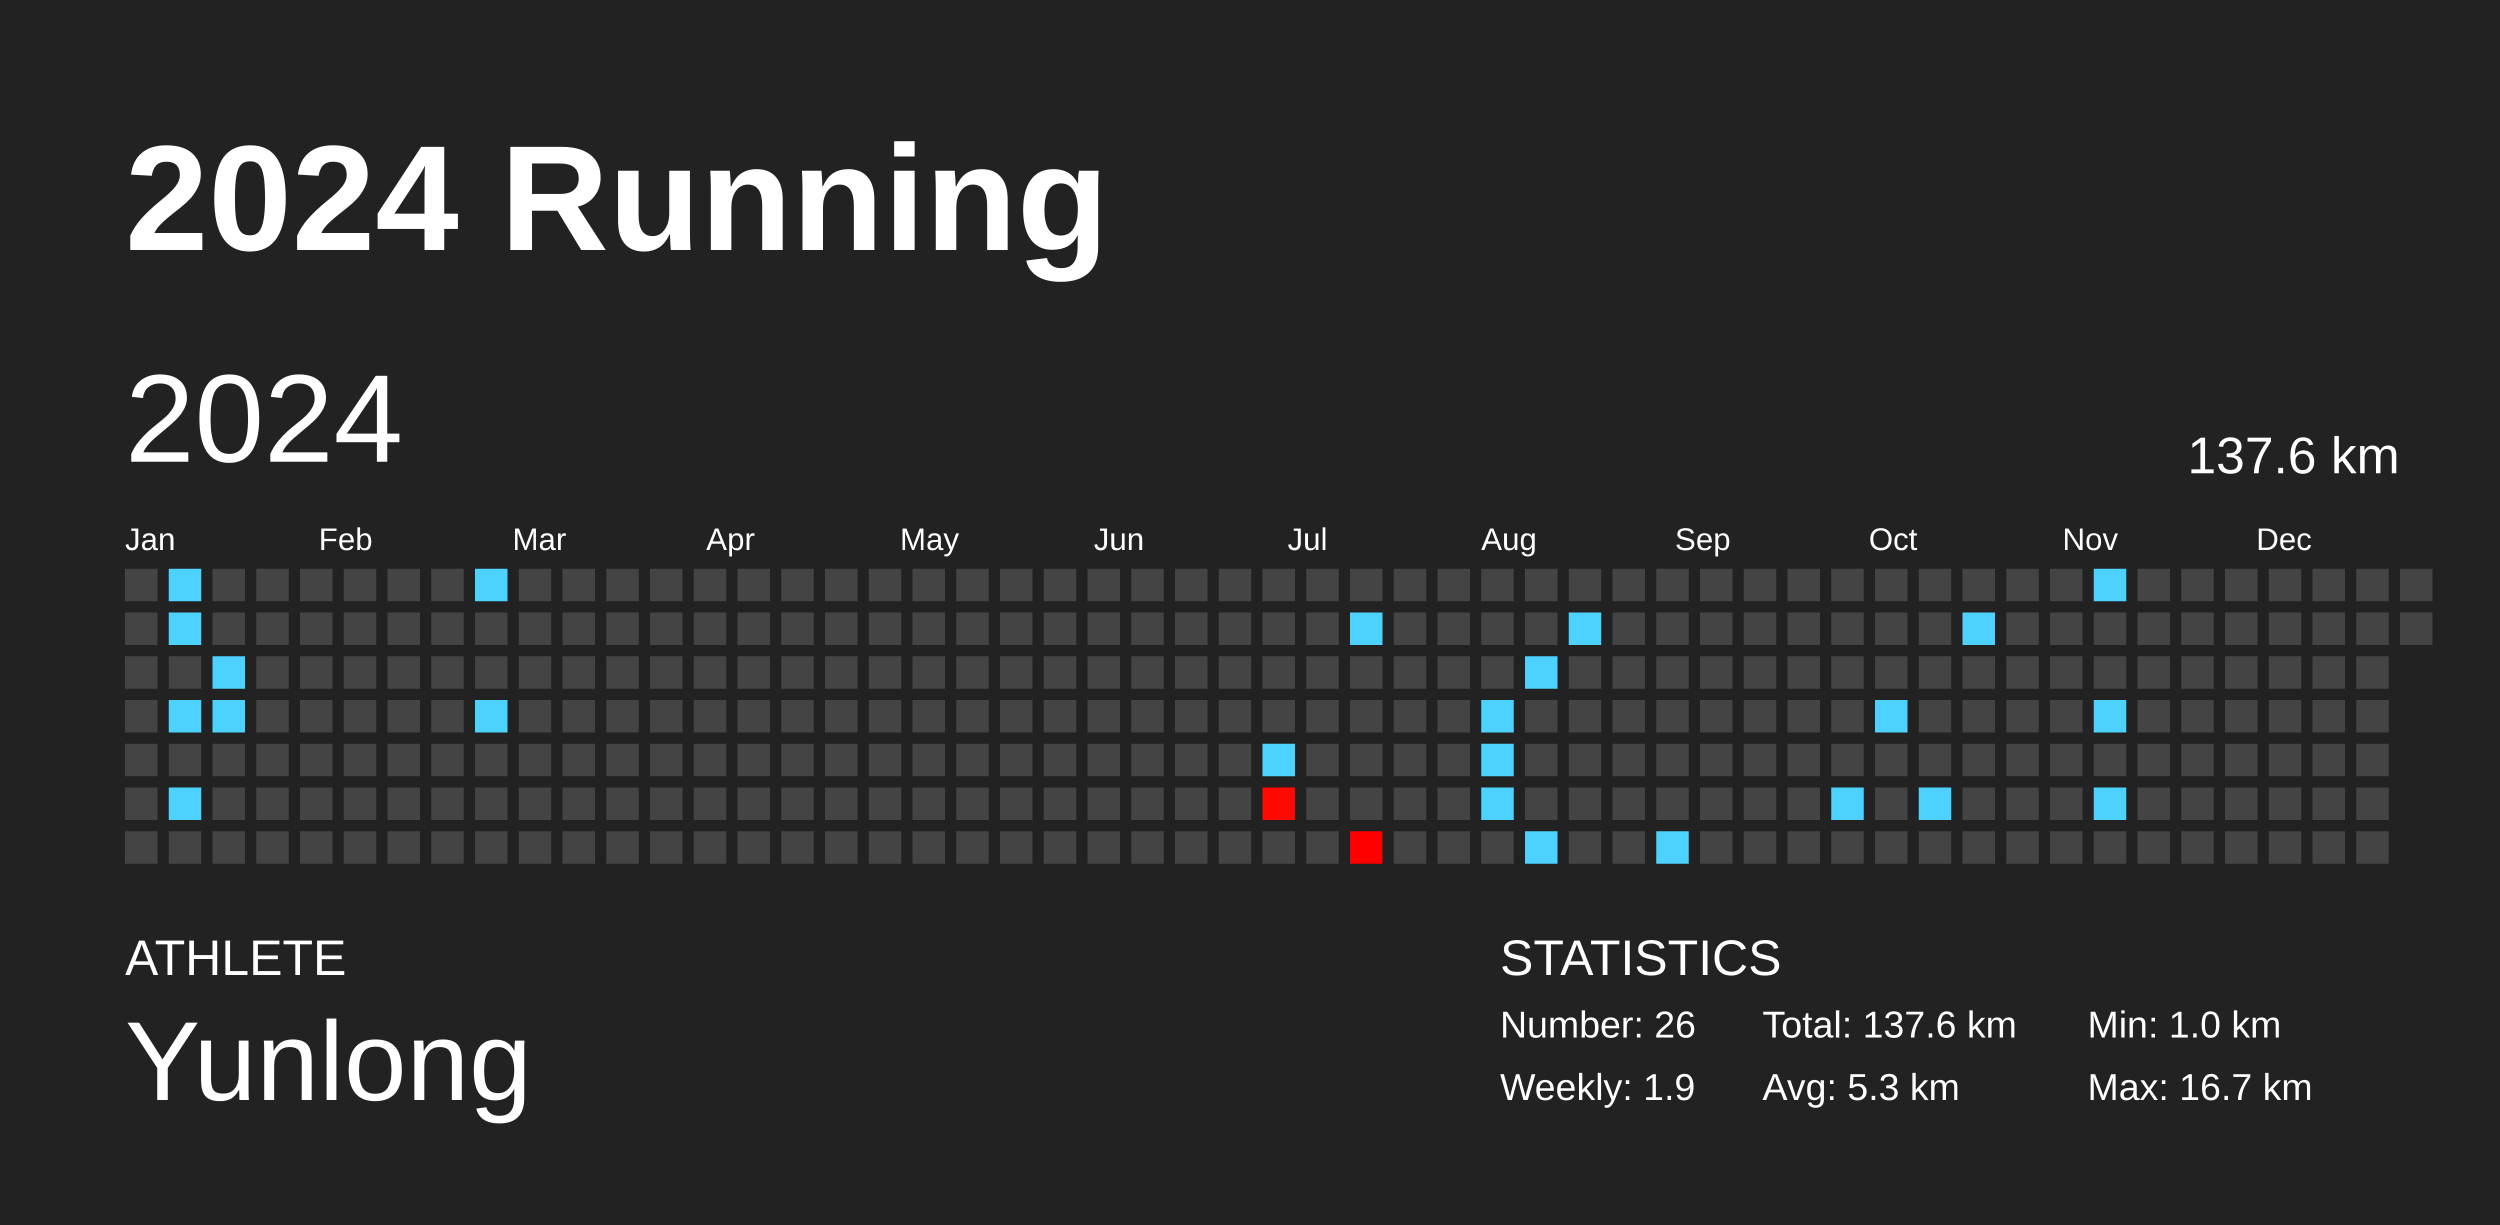
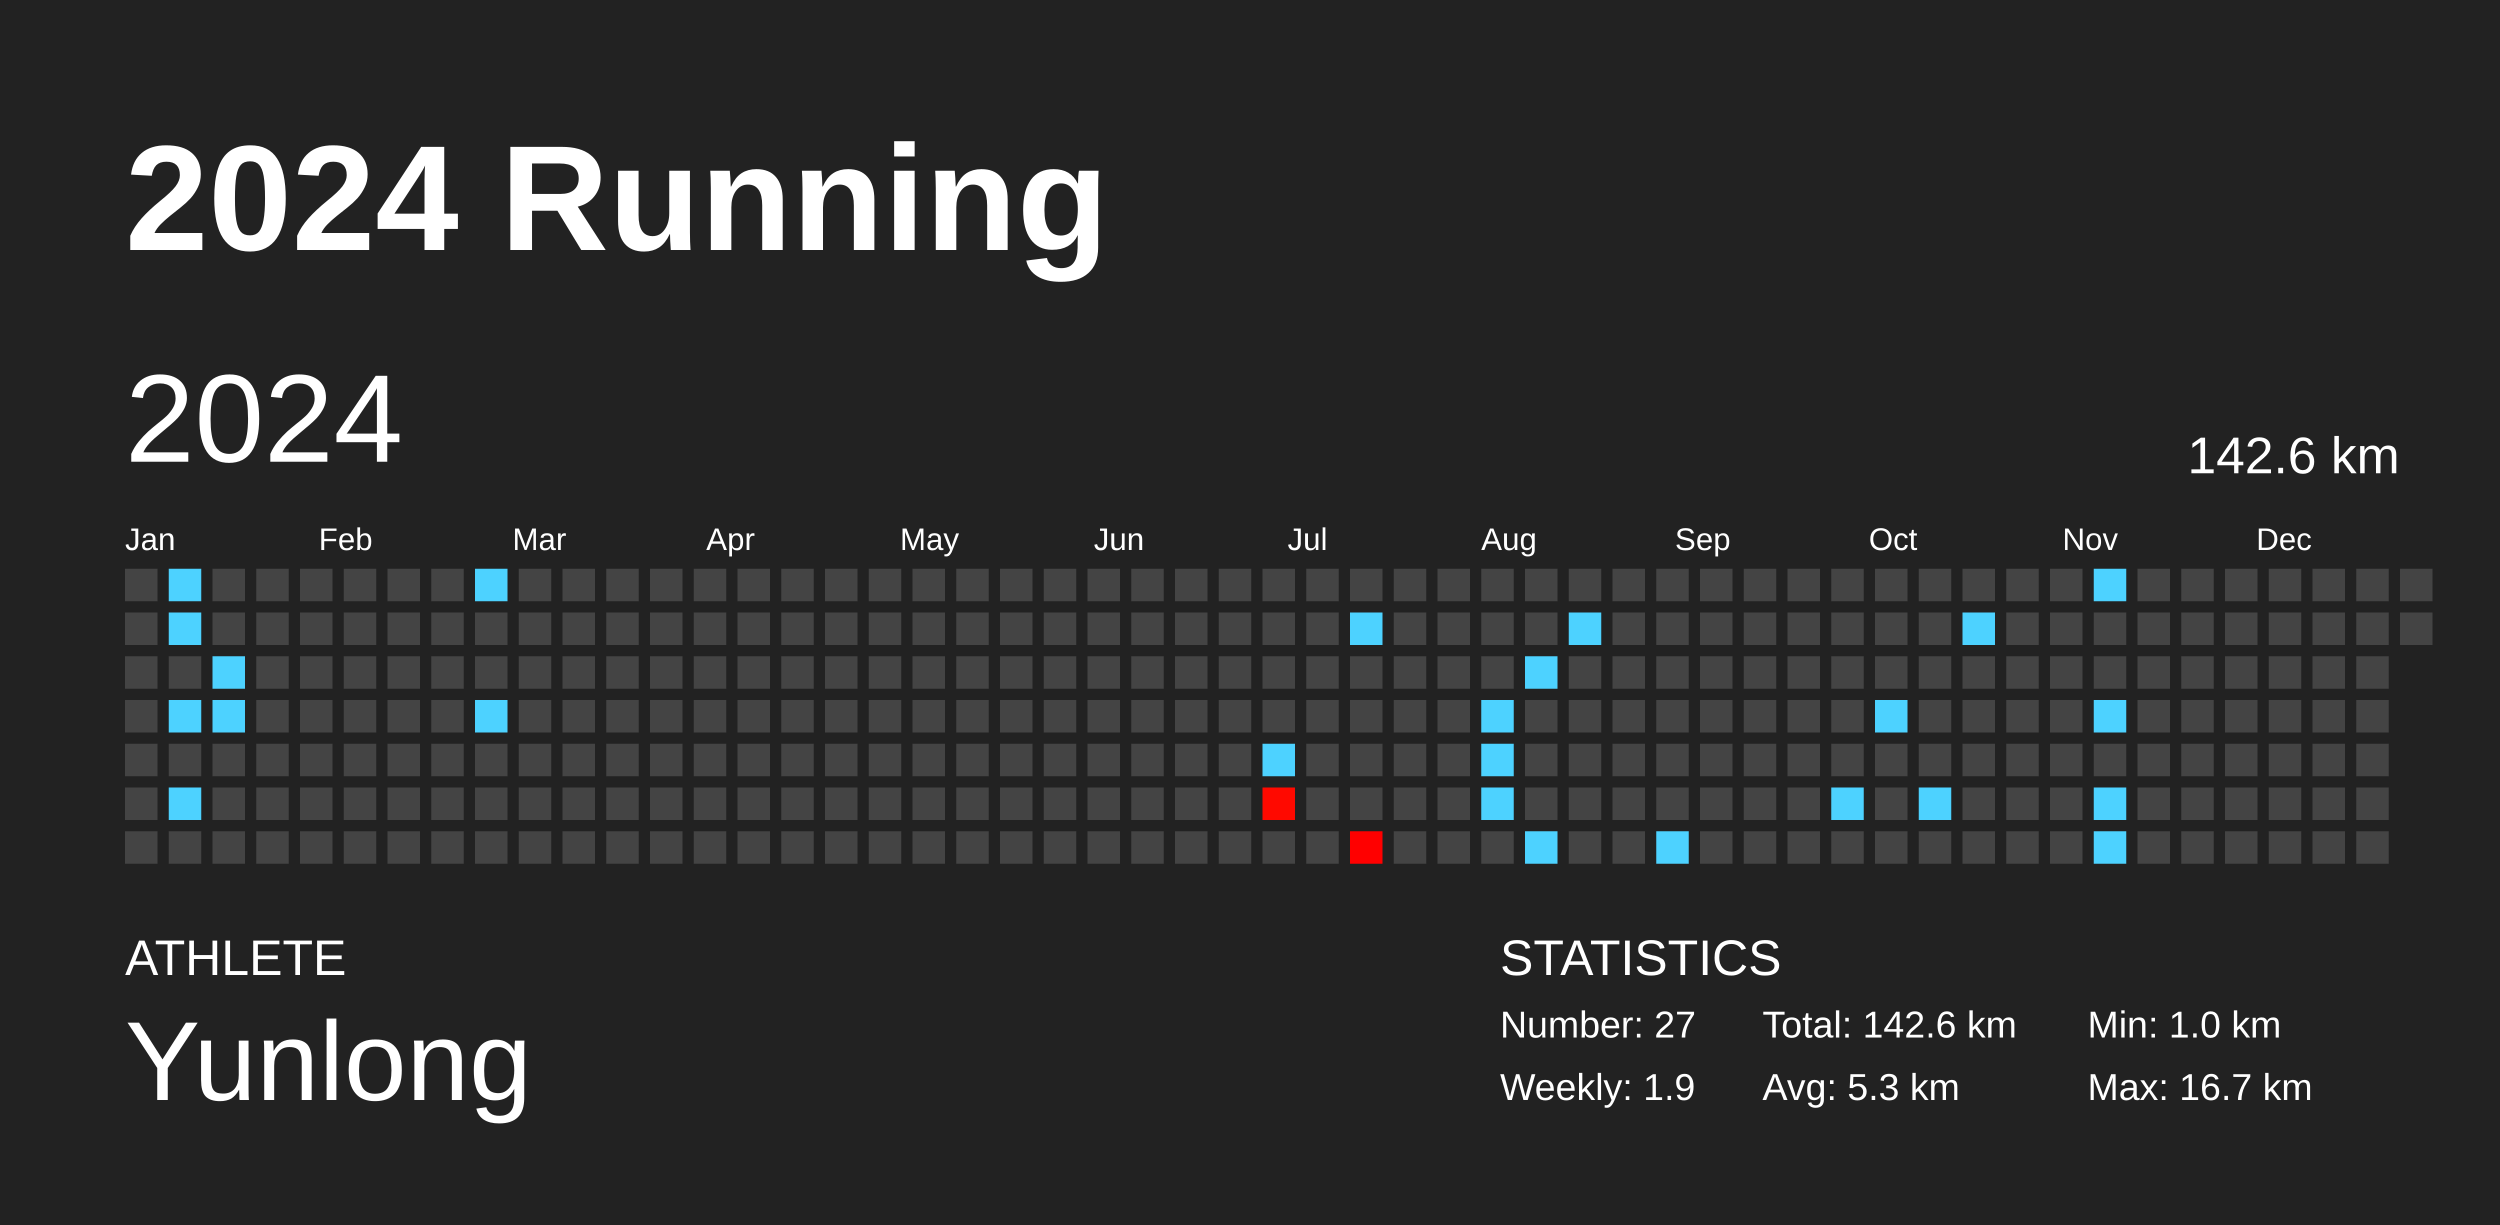
<svg xmlns="http://www.w3.org/2000/svg" baseProfile="full" height="98mm" version="1.1" viewBox="0,0,200,98" width="200mm">
  <defs />
  <rect fill="#222222" height="98" width="200" x="0" y="0" />
  <text fill="#FFFFFF" style="font-size:12px; font-family:Arial; font-weight:bold;" x="10" y="20">2024 Running</text>
  <text fill="#FFFFFF" style="font-size:4px; font-family:Arial" x="10" y="78">ATHLETE</text>
  <text fill="#FFFFFF" style="font-size:9px; font-family:Arial" x="10" y="88">Yunlong</text>
  <text fill="#FFFFFF" style="font-size:4px; font-family:Arial" x="120" y="78">STATISTICS</text>
-   <text fill="#FFFFFF" style="font-size:3px; font-family:Arial" x="120" y="83">Number: 26</text>
+   <text fill="#FFFFFF" style="font-size:3px; font-family:Arial" x="120" y="83">Number: 27</text>
  <text fill="#FFFFFF" style="font-size:3px; font-family:Arial" x="120" y="88">Weekly: 1.9</text>
-   <text fill="#FFFFFF" style="font-size:3px; font-family:Arial" x="141" y="83">Total: 137.6 km</text>
+   <text fill="#FFFFFF" style="font-size:3px; font-family:Arial" x="141" y="83">Total: 142.6 km</text>
  <text fill="#FFFFFF" style="font-size:3px; font-family:Arial" x="141" y="88">Avg: 5.3 km</text>
  <text fill="#FFFFFF" style="font-size:3px; font-family:Arial" x="167" y="83">Min: 1.0 km</text>
  <text fill="#FFFFFF" style="font-size:3px; font-family:Arial" x="167" y="88">Max: 16.7 km</text>
  <text dominant-baseline="hanging" fill="#FFFFFF" style="font-size:10.0px; font-family:Arial;" x="10" y="30">2024</text>
-   <text dominant-baseline="hanging" fill="#FFFFFF" style="font-size:4.125px; font-family:Arial;" x="175" y="35">137.6 km</text>
+   <text dominant-baseline="hanging" fill="#FFFFFF" style="font-size:4.125px; font-family:Arial;" x="175" y="35">142.6 km</text>
  <text fill="#FFFFFF" style="font-size:2.5px; font-family:Arial" x="10.0" y="44">Jan</text>
  <text fill="#FFFFFF" style="font-size:2.5px; font-family:Arial" x="25.5" y="44">Feb</text>
  <text fill="#FFFFFF" style="font-size:2.5px; font-family:Arial" x="41.0" y="44">Mar</text>
  <text fill="#FFFFFF" style="font-size:2.5px; font-family:Arial" x="56.5" y="44">Apr</text>
  <text fill="#FFFFFF" style="font-size:2.5px; font-family:Arial" x="72.0" y="44">May</text>
  <text fill="#FFFFFF" style="font-size:2.5px; font-family:Arial" x="87.5" y="44">Jun</text>
  <text fill="#FFFFFF" style="font-size:2.5px; font-family:Arial" x="103.0" y="44">Jul</text>
  <text fill="#FFFFFF" style="font-size:2.5px; font-family:Arial" x="118.5" y="44">Aug</text>
  <text fill="#FFFFFF" style="font-size:2.5px; font-family:Arial" x="134.0" y="44">Sep</text>
  <text fill="#FFFFFF" style="font-size:2.5px; font-family:Arial" x="149.5" y="44">Oct</text>
  <text fill="#FFFFFF" style="font-size:2.5px; font-family:Arial" x="165.0" y="44">Nov</text>
  <text fill="#FFFFFF" style="font-size:2.5px; font-family:Arial" x="180.5" y="44">Dec</text>
  <rect fill="#444444" height="2.6" width="2.6" x="10.0" y="45.5" />
  <rect fill="#444444" height="2.6" width="2.6" x="10.0" y="49.0" />
  <rect fill="#444444" height="2.6" width="2.6" x="10.0" y="52.5" />
  <rect fill="#444444" height="2.6" width="2.6" x="10.0" y="56.0" />
  <rect fill="#444444" height="2.6" width="2.6" x="10.0" y="59.5" />
  <rect fill="#444444" height="2.6" width="2.6" x="10.0" y="63.0" />
  <rect fill="#444444" height="2.6" width="2.6" x="10.0" y="66.5" />
  <rect fill="#4dd2ff" height="2.6" width="2.6" x="13.5" y="45.5" />
  <rect fill="#4dd2ff" height="2.6" width="2.6" x="13.5" y="49.0" />
  <rect fill="#444444" height="2.6" width="2.6" x="13.5" y="52.5" />
  <rect fill="#4dd2ff" height="2.6" width="2.6" x="13.5" y="56.0" />
  <rect fill="#444444" height="2.6" width="2.6" x="13.5" y="59.5" />
  <rect fill="#4dd2ff" height="2.6" width="2.6" x="13.5" y="63.0" />
  <rect fill="#444444" height="2.6" width="2.6" x="13.5" y="66.5" />
  <rect fill="#444444" height="2.6" width="2.6" x="17.0" y="45.5" />
  <rect fill="#444444" height="2.6" width="2.6" x="17.0" y="49.0" />
  <rect fill="#4dd2ff" height="2.6" width="2.6" x="17.0" y="52.5" />
  <rect fill="#4dd2ff" height="2.6" width="2.6" x="17.0" y="56.0" />
  <rect fill="#444444" height="2.6" width="2.6" x="17.0" y="59.5" />
  <rect fill="#444444" height="2.6" width="2.6" x="17.0" y="63.0" />
  <rect fill="#444444" height="2.6" width="2.6" x="17.0" y="66.5" />
  <rect fill="#444444" height="2.6" width="2.6" x="20.5" y="45.5" />
  <rect fill="#444444" height="2.6" width="2.6" x="20.5" y="49.0" />
  <rect fill="#444444" height="2.6" width="2.6" x="20.5" y="52.5" />
  <rect fill="#444444" height="2.6" width="2.6" x="20.5" y="56.0" />
  <rect fill="#444444" height="2.6" width="2.6" x="20.5" y="59.5" />
  <rect fill="#444444" height="2.6" width="2.6" x="20.5" y="63.0" />
  <rect fill="#444444" height="2.6" width="2.6" x="20.5" y="66.5" />
  <rect fill="#444444" height="2.6" width="2.6" x="24.0" y="45.5" />
  <rect fill="#444444" height="2.6" width="2.6" x="24.0" y="49.0" />
  <rect fill="#444444" height="2.6" width="2.6" x="24.0" y="52.5" />
  <rect fill="#444444" height="2.6" width="2.6" x="24.0" y="56.0" />
  <rect fill="#444444" height="2.6" width="2.6" x="24.0" y="59.5" />
  <rect fill="#444444" height="2.6" width="2.6" x="24.0" y="63.0" />
  <rect fill="#444444" height="2.6" width="2.6" x="24.0" y="66.5" />
  <rect fill="#444444" height="2.6" width="2.6" x="27.5" y="45.5" />
  <rect fill="#444444" height="2.6" width="2.6" x="27.5" y="49.0" />
  <rect fill="#444444" height="2.6" width="2.6" x="27.5" y="52.5" />
  <rect fill="#444444" height="2.6" width="2.6" x="27.5" y="56.0" />
  <rect fill="#444444" height="2.6" width="2.6" x="27.5" y="59.5" />
  <rect fill="#444444" height="2.6" width="2.6" x="27.5" y="63.0" />
  <rect fill="#444444" height="2.6" width="2.6" x="27.5" y="66.5" />
  <rect fill="#444444" height="2.6" width="2.6" x="31.0" y="45.5" />
  <rect fill="#444444" height="2.6" width="2.6" x="31.0" y="49.0" />
  <rect fill="#444444" height="2.6" width="2.6" x="31.0" y="52.5" />
  <rect fill="#444444" height="2.6" width="2.6" x="31.0" y="56.0" />
  <rect fill="#444444" height="2.6" width="2.6" x="31.0" y="59.5" />
  <rect fill="#444444" height="2.6" width="2.6" x="31.0" y="63.0" />
  <rect fill="#444444" height="2.6" width="2.6" x="31.0" y="66.5" />
  <rect fill="#444444" height="2.6" width="2.6" x="34.5" y="45.5" />
  <rect fill="#444444" height="2.6" width="2.6" x="34.5" y="49.0" />
  <rect fill="#444444" height="2.6" width="2.6" x="34.5" y="52.5" />
  <rect fill="#444444" height="2.6" width="2.6" x="34.5" y="56.0" />
  <rect fill="#444444" height="2.6" width="2.6" x="34.5" y="59.5" />
  <rect fill="#444444" height="2.6" width="2.6" x="34.5" y="63.0" />
  <rect fill="#444444" height="2.6" width="2.6" x="34.5" y="66.5" />
  <rect fill="#4dd2ff" height="2.6" width="2.6" x="38.0" y="45.5" />
  <rect fill="#444444" height="2.6" width="2.6" x="38.0" y="49.0" />
  <rect fill="#444444" height="2.6" width="2.6" x="38.0" y="52.5" />
  <rect fill="#4dd2ff" height="2.6" width="2.6" x="38.0" y="56.0" />
  <rect fill="#444444" height="2.6" width="2.6" x="38.0" y="59.5" />
  <rect fill="#444444" height="2.6" width="2.6" x="38.0" y="63.0" />
  <rect fill="#444444" height="2.6" width="2.6" x="38.0" y="66.5" />
  <rect fill="#444444" height="2.6" width="2.6" x="41.5" y="45.5" />
  <rect fill="#444444" height="2.6" width="2.6" x="41.5" y="49.0" />
  <rect fill="#444444" height="2.6" width="2.6" x="41.5" y="52.5" />
  <rect fill="#444444" height="2.6" width="2.6" x="41.5" y="56.0" />
  <rect fill="#444444" height="2.6" width="2.6" x="41.5" y="59.5" />
  <rect fill="#444444" height="2.6" width="2.6" x="41.5" y="63.0" />
  <rect fill="#444444" height="2.6" width="2.6" x="41.5" y="66.5" />
  <rect fill="#444444" height="2.6" width="2.6" x="45.0" y="45.5" />
  <rect fill="#444444" height="2.6" width="2.6" x="45.0" y="49.0" />
  <rect fill="#444444" height="2.6" width="2.6" x="45.0" y="52.5" />
  <rect fill="#444444" height="2.6" width="2.6" x="45.0" y="56.0" />
  <rect fill="#444444" height="2.6" width="2.6" x="45.0" y="59.5" />
  <rect fill="#444444" height="2.6" width="2.6" x="45.0" y="63.0" />
  <rect fill="#444444" height="2.6" width="2.6" x="45.0" y="66.5" />
  <rect fill="#444444" height="2.6" width="2.6" x="48.5" y="45.5" />
  <rect fill="#444444" height="2.6" width="2.6" x="48.5" y="49.0" />
  <rect fill="#444444" height="2.6" width="2.6" x="48.5" y="52.5" />
  <rect fill="#444444" height="2.6" width="2.6" x="48.5" y="56.0" />
  <rect fill="#444444" height="2.6" width="2.6" x="48.5" y="59.5" />
  <rect fill="#444444" height="2.6" width="2.6" x="48.5" y="63.0" />
  <rect fill="#444444" height="2.6" width="2.6" x="48.5" y="66.5" />
  <rect fill="#444444" height="2.6" width="2.6" x="52.0" y="45.5" />
  <rect fill="#444444" height="2.6" width="2.6" x="52.0" y="49.0" />
  <rect fill="#444444" height="2.6" width="2.6" x="52.0" y="52.5" />
  <rect fill="#444444" height="2.6" width="2.6" x="52.0" y="56.0" />
  <rect fill="#444444" height="2.6" width="2.6" x="52.0" y="59.5" />
  <rect fill="#444444" height="2.6" width="2.6" x="52.0" y="63.0" />
  <rect fill="#444444" height="2.6" width="2.6" x="52.0" y="66.5" />
  <rect fill="#444444" height="2.6" width="2.6" x="55.5" y="45.5" />
  <rect fill="#444444" height="2.6" width="2.6" x="55.5" y="49.0" />
  <rect fill="#444444" height="2.6" width="2.6" x="55.5" y="52.5" />
  <rect fill="#444444" height="2.6" width="2.6" x="55.5" y="56.0" />
  <rect fill="#444444" height="2.6" width="2.6" x="55.5" y="59.5" />
  <rect fill="#444444" height="2.6" width="2.6" x="55.5" y="63.0" />
  <rect fill="#444444" height="2.6" width="2.6" x="55.5" y="66.5" />
  <rect fill="#444444" height="2.6" width="2.6" x="59.0" y="45.5" />
  <rect fill="#444444" height="2.6" width="2.6" x="59.0" y="49.0" />
  <rect fill="#444444" height="2.6" width="2.6" x="59.0" y="52.5" />
  <rect fill="#444444" height="2.6" width="2.6" x="59.0" y="56.0" />
  <rect fill="#444444" height="2.6" width="2.6" x="59.0" y="59.5" />
  <rect fill="#444444" height="2.6" width="2.6" x="59.0" y="63.0" />
  <rect fill="#444444" height="2.6" width="2.6" x="59.0" y="66.5" />
  <rect fill="#444444" height="2.6" width="2.6" x="62.5" y="45.5" />
  <rect fill="#444444" height="2.6" width="2.6" x="62.5" y="49.0" />
  <rect fill="#444444" height="2.6" width="2.6" x="62.5" y="52.5" />
  <rect fill="#444444" height="2.6" width="2.6" x="62.5" y="56.0" />
  <rect fill="#444444" height="2.6" width="2.6" x="62.5" y="59.5" />
  <rect fill="#444444" height="2.6" width="2.6" x="62.5" y="63.0" />
  <rect fill="#444444" height="2.6" width="2.6" x="62.5" y="66.5" />
  <rect fill="#444444" height="2.6" width="2.6" x="66.0" y="45.5" />
  <rect fill="#444444" height="2.6" width="2.6" x="66.0" y="49.0" />
  <rect fill="#444444" height="2.6" width="2.6" x="66.0" y="52.5" />
  <rect fill="#444444" height="2.6" width="2.6" x="66.0" y="56.0" />
  <rect fill="#444444" height="2.6" width="2.6" x="66.0" y="59.5" />
  <rect fill="#444444" height="2.6" width="2.6" x="66.0" y="63.0" />
  <rect fill="#444444" height="2.6" width="2.6" x="66.0" y="66.5" />
  <rect fill="#444444" height="2.6" width="2.6" x="69.5" y="45.5" />
  <rect fill="#444444" height="2.6" width="2.6" x="69.5" y="49.0" />
  <rect fill="#444444" height="2.6" width="2.6" x="69.5" y="52.5" />
  <rect fill="#444444" height="2.6" width="2.6" x="69.5" y="56.0" />
  <rect fill="#444444" height="2.6" width="2.6" x="69.5" y="59.5" />
  <rect fill="#444444" height="2.6" width="2.6" x="69.5" y="63.0" />
  <rect fill="#444444" height="2.6" width="2.6" x="69.5" y="66.5" />
  <rect fill="#444444" height="2.6" width="2.6" x="73.0" y="45.5" />
  <rect fill="#444444" height="2.6" width="2.6" x="73.0" y="49.0" />
  <rect fill="#444444" height="2.6" width="2.6" x="73.0" y="52.5" />
  <rect fill="#444444" height="2.6" width="2.6" x="73.0" y="56.0" />
  <rect fill="#444444" height="2.6" width="2.6" x="73.0" y="59.5" />
  <rect fill="#444444" height="2.6" width="2.6" x="73.0" y="63.0" />
  <rect fill="#444444" height="2.6" width="2.6" x="73.0" y="66.5" />
  <rect fill="#444444" height="2.6" width="2.6" x="76.5" y="45.5" />
  <rect fill="#444444" height="2.6" width="2.6" x="76.5" y="49.0" />
  <rect fill="#444444" height="2.6" width="2.6" x="76.5" y="52.5" />
  <rect fill="#444444" height="2.6" width="2.6" x="76.5" y="56.0" />
  <rect fill="#444444" height="2.6" width="2.6" x="76.5" y="59.5" />
  <rect fill="#444444" height="2.6" width="2.6" x="76.5" y="63.0" />
  <rect fill="#444444" height="2.6" width="2.6" x="76.5" y="66.5" />
  <rect fill="#444444" height="2.6" width="2.6" x="80.0" y="45.5" />
  <rect fill="#444444" height="2.6" width="2.6" x="80.0" y="49.0" />
  <rect fill="#444444" height="2.6" width="2.6" x="80.0" y="52.5" />
  <rect fill="#444444" height="2.6" width="2.6" x="80.0" y="56.0" />
  <rect fill="#444444" height="2.6" width="2.6" x="80.0" y="59.5" />
  <rect fill="#444444" height="2.6" width="2.6" x="80.0" y="63.0" />
  <rect fill="#444444" height="2.6" width="2.6" x="80.0" y="66.5" />
  <rect fill="#444444" height="2.6" width="2.6" x="83.5" y="45.5" />
  <rect fill="#444444" height="2.6" width="2.6" x="83.5" y="49.0" />
  <rect fill="#444444" height="2.6" width="2.6" x="83.5" y="52.5" />
  <rect fill="#444444" height="2.6" width="2.6" x="83.5" y="56.0" />
  <rect fill="#444444" height="2.6" width="2.6" x="83.5" y="59.5" />
  <rect fill="#444444" height="2.6" width="2.6" x="83.5" y="63.0" />
  <rect fill="#444444" height="2.6" width="2.6" x="83.5" y="66.5" />
  <rect fill="#444444" height="2.6" width="2.6" x="87.0" y="45.5" />
  <rect fill="#444444" height="2.6" width="2.6" x="87.0" y="49.0" />
  <rect fill="#444444" height="2.6" width="2.6" x="87.0" y="52.5" />
  <rect fill="#444444" height="2.6" width="2.6" x="87.0" y="56.0" />
  <rect fill="#444444" height="2.6" width="2.6" x="87.0" y="59.5" />
  <rect fill="#444444" height="2.6" width="2.6" x="87.0" y="63.0" />
  <rect fill="#444444" height="2.6" width="2.6" x="87.0" y="66.5" />
  <rect fill="#444444" height="2.6" width="2.6" x="90.5" y="45.5" />
  <rect fill="#444444" height="2.6" width="2.6" x="90.5" y="49.0" />
  <rect fill="#444444" height="2.6" width="2.6" x="90.5" y="52.5" />
  <rect fill="#444444" height="2.6" width="2.6" x="90.5" y="56.0" />
  <rect fill="#444444" height="2.6" width="2.6" x="90.5" y="59.5" />
  <rect fill="#444444" height="2.6" width="2.6" x="90.5" y="63.0" />
  <rect fill="#444444" height="2.6" width="2.6" x="90.5" y="66.5" />
  <rect fill="#444444" height="2.6" width="2.6" x="94.0" y="45.5" />
  <rect fill="#444444" height="2.6" width="2.6" x="94.0" y="49.0" />
  <rect fill="#444444" height="2.6" width="2.6" x="94.0" y="52.5" />
  <rect fill="#444444" height="2.6" width="2.6" x="94.0" y="56.0" />
  <rect fill="#444444" height="2.6" width="2.6" x="94.0" y="59.5" />
  <rect fill="#444444" height="2.6" width="2.6" x="94.0" y="63.0" />
  <rect fill="#444444" height="2.6" width="2.6" x="94.0" y="66.5" />
  <rect fill="#444444" height="2.6" width="2.6" x="97.5" y="45.5" />
  <rect fill="#444444" height="2.6" width="2.6" x="97.5" y="49.0" />
  <rect fill="#444444" height="2.6" width="2.6" x="97.5" y="52.5" />
  <rect fill="#444444" height="2.6" width="2.6" x="97.5" y="56.0" />
  <rect fill="#444444" height="2.6" width="2.6" x="97.5" y="59.5" />
  <rect fill="#444444" height="2.6" width="2.6" x="97.5" y="63.0" />
  <rect fill="#444444" height="2.6" width="2.6" x="97.5" y="66.5" />
  <rect fill="#444444" height="2.6" width="2.6" x="101.0" y="45.5" />
  <rect fill="#444444" height="2.6" width="2.6" x="101.0" y="49.0" />
  <rect fill="#444444" height="2.6" width="2.6" x="101.0" y="52.5" />
  <rect fill="#444444" height="2.6" width="2.6" x="101.0" y="56.0" />
  <rect fill="#4dd2ff" height="2.6" width="2.6" x="101.0" y="59.5" />
  <rect fill="#ff0900" height="2.6" width="2.6" x="101.0" y="63.0" />
  <rect fill="#444444" height="2.6" width="2.6" x="101.0" y="66.5" />
  <rect fill="#444444" height="2.6" width="2.6" x="104.5" y="45.5" />
  <rect fill="#444444" height="2.6" width="2.6" x="104.5" y="49.0" />
  <rect fill="#444444" height="2.6" width="2.6" x="104.5" y="52.5" />
  <rect fill="#444444" height="2.6" width="2.6" x="104.5" y="56.0" />
  <rect fill="#444444" height="2.6" width="2.6" x="104.5" y="59.5" />
  <rect fill="#444444" height="2.6" width="2.6" x="104.5" y="63.0" />
  <rect fill="#444444" height="2.6" width="2.6" x="104.5" y="66.5" />
  <rect fill="#444444" height="2.6" width="2.6" x="108.0" y="45.5" />
  <rect fill="#4dd2ff" height="2.6" width="2.6" x="108.0" y="49.0" />
  <rect fill="#444444" height="2.6" width="2.6" x="108.0" y="52.5" />
  <rect fill="#444444" height="2.6" width="2.6" x="108.0" y="56.0" />
  <rect fill="#444444" height="2.6" width="2.6" x="108.0" y="59.5" />
  <rect fill="#444444" height="2.6" width="2.6" x="108.0" y="63.0" />
  <rect fill="#ff0000" height="2.6" width="2.6" x="108.0" y="66.5" />
  <rect fill="#444444" height="2.6" width="2.6" x="111.5" y="45.5" />
  <rect fill="#444444" height="2.6" width="2.6" x="111.5" y="49.0" />
  <rect fill="#444444" height="2.6" width="2.6" x="111.5" y="52.5" />
  <rect fill="#444444" height="2.6" width="2.6" x="111.5" y="56.0" />
  <rect fill="#444444" height="2.6" width="2.6" x="111.5" y="59.5" />
  <rect fill="#444444" height="2.6" width="2.6" x="111.5" y="63.0" />
  <rect fill="#444444" height="2.6" width="2.6" x="111.5" y="66.5" />
  <rect fill="#444444" height="2.6" width="2.6" x="115.0" y="45.5" />
  <rect fill="#444444" height="2.6" width="2.6" x="115.0" y="49.0" />
  <rect fill="#444444" height="2.6" width="2.6" x="115.0" y="52.5" />
  <rect fill="#444444" height="2.6" width="2.6" x="115.0" y="56.0" />
  <rect fill="#444444" height="2.6" width="2.6" x="115.0" y="59.5" />
  <rect fill="#444444" height="2.6" width="2.6" x="115.0" y="63.0" />
  <rect fill="#444444" height="2.6" width="2.6" x="115.0" y="66.5" />
  <rect fill="#444444" height="2.6" width="2.6" x="118.5" y="45.5" />
  <rect fill="#444444" height="2.6" width="2.6" x="118.5" y="49.0" />
  <rect fill="#444444" height="2.6" width="2.6" x="118.5" y="52.5" />
  <rect fill="#4dd2ff" height="2.6" width="2.6" x="118.5" y="56.0" />
  <rect fill="#4dd2ff" height="2.6" width="2.6" x="118.5" y="59.5" />
  <rect fill="#4dd2ff" height="2.6" width="2.6" x="118.5" y="63.0" />
  <rect fill="#444444" height="2.6" width="2.6" x="118.5" y="66.5" />
  <rect fill="#444444" height="2.6" width="2.6" x="122.0" y="45.5" />
  <rect fill="#444444" height="2.6" width="2.6" x="122.0" y="49.0" />
  <rect fill="#4dd2ff" height="2.6" width="2.6" x="122.0" y="52.5" />
  <rect fill="#444444" height="2.6" width="2.6" x="122.0" y="56.0" />
  <rect fill="#444444" height="2.6" width="2.6" x="122.0" y="59.5" />
  <rect fill="#444444" height="2.6" width="2.6" x="122.0" y="63.0" />
  <rect fill="#4dd2ff" height="2.6" width="2.6" x="122.0" y="66.5" />
  <rect fill="#444444" height="2.6" width="2.6" x="125.5" y="45.5" />
  <rect fill="#4dd2ff" height="2.6" width="2.6" x="125.5" y="49.0" />
  <rect fill="#444444" height="2.6" width="2.6" x="125.5" y="52.5" />
  <rect fill="#444444" height="2.6" width="2.6" x="125.5" y="56.0" />
  <rect fill="#444444" height="2.6" width="2.6" x="125.5" y="59.5" />
  <rect fill="#444444" height="2.6" width="2.6" x="125.5" y="63.0" />
  <rect fill="#444444" height="2.6" width="2.6" x="125.5" y="66.5" />
  <rect fill="#444444" height="2.6" width="2.6" x="129.0" y="45.5" />
  <rect fill="#444444" height="2.6" width="2.6" x="129.0" y="49.0" />
  <rect fill="#444444" height="2.6" width="2.6" x="129.0" y="52.5" />
  <rect fill="#444444" height="2.6" width="2.6" x="129.0" y="56.0" />
  <rect fill="#444444" height="2.6" width="2.6" x="129.0" y="59.5" />
  <rect fill="#444444" height="2.6" width="2.6" x="129.0" y="63.0" />
  <rect fill="#444444" height="2.6" width="2.6" x="129.0" y="66.5" />
  <rect fill="#444444" height="2.6" width="2.6" x="132.5" y="45.5" />
  <rect fill="#444444" height="2.6" width="2.6" x="132.5" y="49.0" />
  <rect fill="#444444" height="2.6" width="2.6" x="132.5" y="52.5" />
  <rect fill="#444444" height="2.6" width="2.6" x="132.5" y="56.0" />
  <rect fill="#444444" height="2.6" width="2.6" x="132.5" y="59.5" />
  <rect fill="#444444" height="2.6" width="2.6" x="132.5" y="63.0" />
  <rect fill="#4dd2ff" height="2.6" width="2.6" x="132.5" y="66.5" />
  <rect fill="#444444" height="2.6" width="2.6" x="136.0" y="45.5" />
  <rect fill="#444444" height="2.6" width="2.6" x="136.0" y="49.0" />
  <rect fill="#444444" height="2.6" width="2.6" x="136.0" y="52.5" />
  <rect fill="#444444" height="2.6" width="2.6" x="136.0" y="56.0" />
  <rect fill="#444444" height="2.6" width="2.6" x="136.0" y="59.5" />
  <rect fill="#444444" height="2.6" width="2.6" x="136.0" y="63.0" />
  <rect fill="#444444" height="2.6" width="2.6" x="136.0" y="66.5" />
  <rect fill="#444444" height="2.6" width="2.6" x="139.5" y="45.5" />
  <rect fill="#444444" height="2.6" width="2.6" x="139.5" y="49.0" />
  <rect fill="#444444" height="2.6" width="2.6" x="139.5" y="52.5" />
  <rect fill="#444444" height="2.6" width="2.6" x="139.5" y="56.0" />
  <rect fill="#444444" height="2.6" width="2.6" x="139.5" y="59.5" />
  <rect fill="#444444" height="2.6" width="2.6" x="139.5" y="63.0" />
  <rect fill="#444444" height="2.6" width="2.6" x="139.5" y="66.5" />
  <rect fill="#444444" height="2.6" width="2.6" x="143.0" y="45.5" />
  <rect fill="#444444" height="2.6" width="2.6" x="143.0" y="49.0" />
  <rect fill="#444444" height="2.6" width="2.6" x="143.0" y="52.5" />
  <rect fill="#444444" height="2.6" width="2.6" x="143.0" y="56.0" />
  <rect fill="#444444" height="2.6" width="2.6" x="143.0" y="59.5" />
  <rect fill="#444444" height="2.6" width="2.6" x="143.0" y="63.0" />
  <rect fill="#444444" height="2.6" width="2.6" x="143.0" y="66.5" />
  <rect fill="#444444" height="2.6" width="2.6" x="146.5" y="45.5" />
  <rect fill="#444444" height="2.6" width="2.6" x="146.5" y="49.0" />
  <rect fill="#444444" height="2.6" width="2.6" x="146.5" y="52.5" />
  <rect fill="#444444" height="2.6" width="2.6" x="146.5" y="56.0" />
  <rect fill="#444444" height="2.6" width="2.6" x="146.5" y="59.5" />
  <rect fill="#4dd2ff" height="2.6" width="2.6" x="146.5" y="63.0" />
  <rect fill="#444444" height="2.6" width="2.6" x="146.5" y="66.5" />
  <rect fill="#444444" height="2.6" width="2.6" x="150.0" y="45.5" />
  <rect fill="#444444" height="2.6" width="2.6" x="150.0" y="49.0" />
  <rect fill="#444444" height="2.6" width="2.6" x="150.0" y="52.5" />
  <rect fill="#4dd2ff" height="2.6" width="2.6" x="150.0" y="56.0" />
  <rect fill="#444444" height="2.6" width="2.6" x="150.0" y="59.5" />
  <rect fill="#444444" height="2.6" width="2.6" x="150.0" y="63.0" />
  <rect fill="#444444" height="2.6" width="2.6" x="150.0" y="66.5" />
  <rect fill="#444444" height="2.6" width="2.6" x="153.5" y="45.5" />
  <rect fill="#444444" height="2.6" width="2.6" x="153.5" y="49.0" />
  <rect fill="#444444" height="2.6" width="2.6" x="153.5" y="52.5" />
  <rect fill="#444444" height="2.6" width="2.6" x="153.5" y="56.0" />
  <rect fill="#444444" height="2.6" width="2.6" x="153.5" y="59.5" />
  <rect fill="#4dd2ff" height="2.6" width="2.6" x="153.5" y="63.0" />
  <rect fill="#444444" height="2.6" width="2.6" x="153.5" y="66.5" />
  <rect fill="#444444" height="2.6" width="2.6" x="157.0" y="45.5" />
  <rect fill="#4dd2ff" height="2.6" width="2.6" x="157.0" y="49.0" />
  <rect fill="#444444" height="2.6" width="2.6" x="157.0" y="52.5" />
  <rect fill="#444444" height="2.6" width="2.6" x="157.0" y="56.0" />
  <rect fill="#444444" height="2.6" width="2.6" x="157.0" y="59.5" />
  <rect fill="#444444" height="2.6" width="2.6" x="157.0" y="63.0" />
  <rect fill="#444444" height="2.6" width="2.6" x="157.0" y="66.5" />
  <rect fill="#444444" height="2.6" width="2.6" x="160.5" y="45.5" />
  <rect fill="#444444" height="2.6" width="2.6" x="160.5" y="49.0" />
  <rect fill="#444444" height="2.6" width="2.6" x="160.5" y="52.5" />
  <rect fill="#444444" height="2.6" width="2.6" x="160.5" y="56.0" />
  <rect fill="#444444" height="2.6" width="2.6" x="160.5" y="59.5" />
  <rect fill="#444444" height="2.6" width="2.6" x="160.5" y="63.0" />
  <rect fill="#444444" height="2.6" width="2.6" x="160.5" y="66.5" />
  <rect fill="#444444" height="2.6" width="2.6" x="164.0" y="45.5" />
  <rect fill="#444444" height="2.6" width="2.6" x="164.0" y="49.0" />
  <rect fill="#444444" height="2.6" width="2.6" x="164.0" y="52.5" />
  <rect fill="#444444" height="2.6" width="2.6" x="164.0" y="56.0" />
  <rect fill="#444444" height="2.6" width="2.6" x="164.0" y="59.5" />
  <rect fill="#444444" height="2.6" width="2.6" x="164.0" y="63.0" />
  <rect fill="#444444" height="2.6" width="2.6" x="164.0" y="66.5" />
  <rect fill="#4dd2ff" height="2.6" width="2.6" x="167.5" y="45.5" />
  <rect fill="#444444" height="2.6" width="2.6" x="167.5" y="49.0" />
  <rect fill="#444444" height="2.6" width="2.6" x="167.5" y="52.5" />
  <rect fill="#4dd2ff" height="2.6" width="2.6" x="167.5" y="56.0" />
  <rect fill="#444444" height="2.6" width="2.6" x="167.5" y="59.5" />
  <rect fill="#4dd2ff" height="2.6" width="2.6" x="167.5" y="63.0" />
-   <rect fill="#444444" height="2.6" width="2.6" x="167.5" y="66.5" />
+   <rect fill="#4dd2ff" height="2.6" width="2.6" x="167.5" y="66.5" />
  <rect fill="#444444" height="2.6" width="2.6" x="171.0" y="45.5" />
  <rect fill="#444444" height="2.6" width="2.6" x="171.0" y="49.0" />
  <rect fill="#444444" height="2.6" width="2.6" x="171.0" y="52.5" />
  <rect fill="#444444" height="2.6" width="2.6" x="171.0" y="56.0" />
  <rect fill="#444444" height="2.6" width="2.6" x="171.0" y="59.5" />
  <rect fill="#444444" height="2.6" width="2.6" x="171.0" y="63.0" />
  <rect fill="#444444" height="2.6" width="2.6" x="171.0" y="66.5" />
  <rect fill="#444444" height="2.6" width="2.6" x="174.5" y="45.5" />
  <rect fill="#444444" height="2.6" width="2.6" x="174.5" y="49.0" />
  <rect fill="#444444" height="2.6" width="2.6" x="174.5" y="52.5" />
  <rect fill="#444444" height="2.6" width="2.6" x="174.5" y="56.0" />
  <rect fill="#444444" height="2.6" width="2.6" x="174.5" y="59.5" />
  <rect fill="#444444" height="2.6" width="2.6" x="174.5" y="63.0" />
  <rect fill="#444444" height="2.6" width="2.6" x="174.5" y="66.5" />
  <rect fill="#444444" height="2.6" width="2.6" x="178.0" y="45.5" />
  <rect fill="#444444" height="2.6" width="2.6" x="178.0" y="49.0" />
  <rect fill="#444444" height="2.6" width="2.6" x="178.0" y="52.5" />
  <rect fill="#444444" height="2.6" width="2.6" x="178.0" y="56.0" />
  <rect fill="#444444" height="2.6" width="2.6" x="178.0" y="59.5" />
  <rect fill="#444444" height="2.6" width="2.6" x="178.0" y="63.0" />
  <rect fill="#444444" height="2.6" width="2.6" x="178.0" y="66.5" />
  <rect fill="#444444" height="2.6" width="2.6" x="181.5" y="45.5" />
  <rect fill="#444444" height="2.6" width="2.6" x="181.5" y="49.0" />
  <rect fill="#444444" height="2.6" width="2.6" x="181.5" y="52.5" />
  <rect fill="#444444" height="2.6" width="2.6" x="181.5" y="56.0" />
  <rect fill="#444444" height="2.6" width="2.6" x="181.5" y="59.5" />
  <rect fill="#444444" height="2.6" width="2.6" x="181.5" y="63.0" />
  <rect fill="#444444" height="2.6" width="2.6" x="181.5" y="66.5" />
  <rect fill="#444444" height="2.6" width="2.6" x="185.0" y="45.5" />
  <rect fill="#444444" height="2.6" width="2.6" x="185.0" y="49.0" />
  <rect fill="#444444" height="2.6" width="2.6" x="185.0" y="52.5" />
  <rect fill="#444444" height="2.6" width="2.6" x="185.0" y="56.0" />
  <rect fill="#444444" height="2.6" width="2.6" x="185.0" y="59.5" />
  <rect fill="#444444" height="2.6" width="2.6" x="185.0" y="63.0" />
  <rect fill="#444444" height="2.6" width="2.6" x="185.0" y="66.5" />
  <rect fill="#444444" height="2.6" width="2.6" x="188.5" y="45.5" />
  <rect fill="#444444" height="2.6" width="2.6" x="188.5" y="49.0" />
  <rect fill="#444444" height="2.6" width="2.6" x="188.5" y="52.5" />
  <rect fill="#444444" height="2.6" width="2.6" x="188.5" y="56.0" />
  <rect fill="#444444" height="2.6" width="2.6" x="188.5" y="59.5" />
  <rect fill="#444444" height="2.6" width="2.6" x="188.5" y="63.0" />
  <rect fill="#444444" height="2.6" width="2.6" x="188.5" y="66.5" />
  <rect fill="#444444" height="2.6" width="2.6" x="192.0" y="45.5" />
  <rect fill="#444444" height="2.6" width="2.6" x="192.0" y="49.0" />
</svg>
